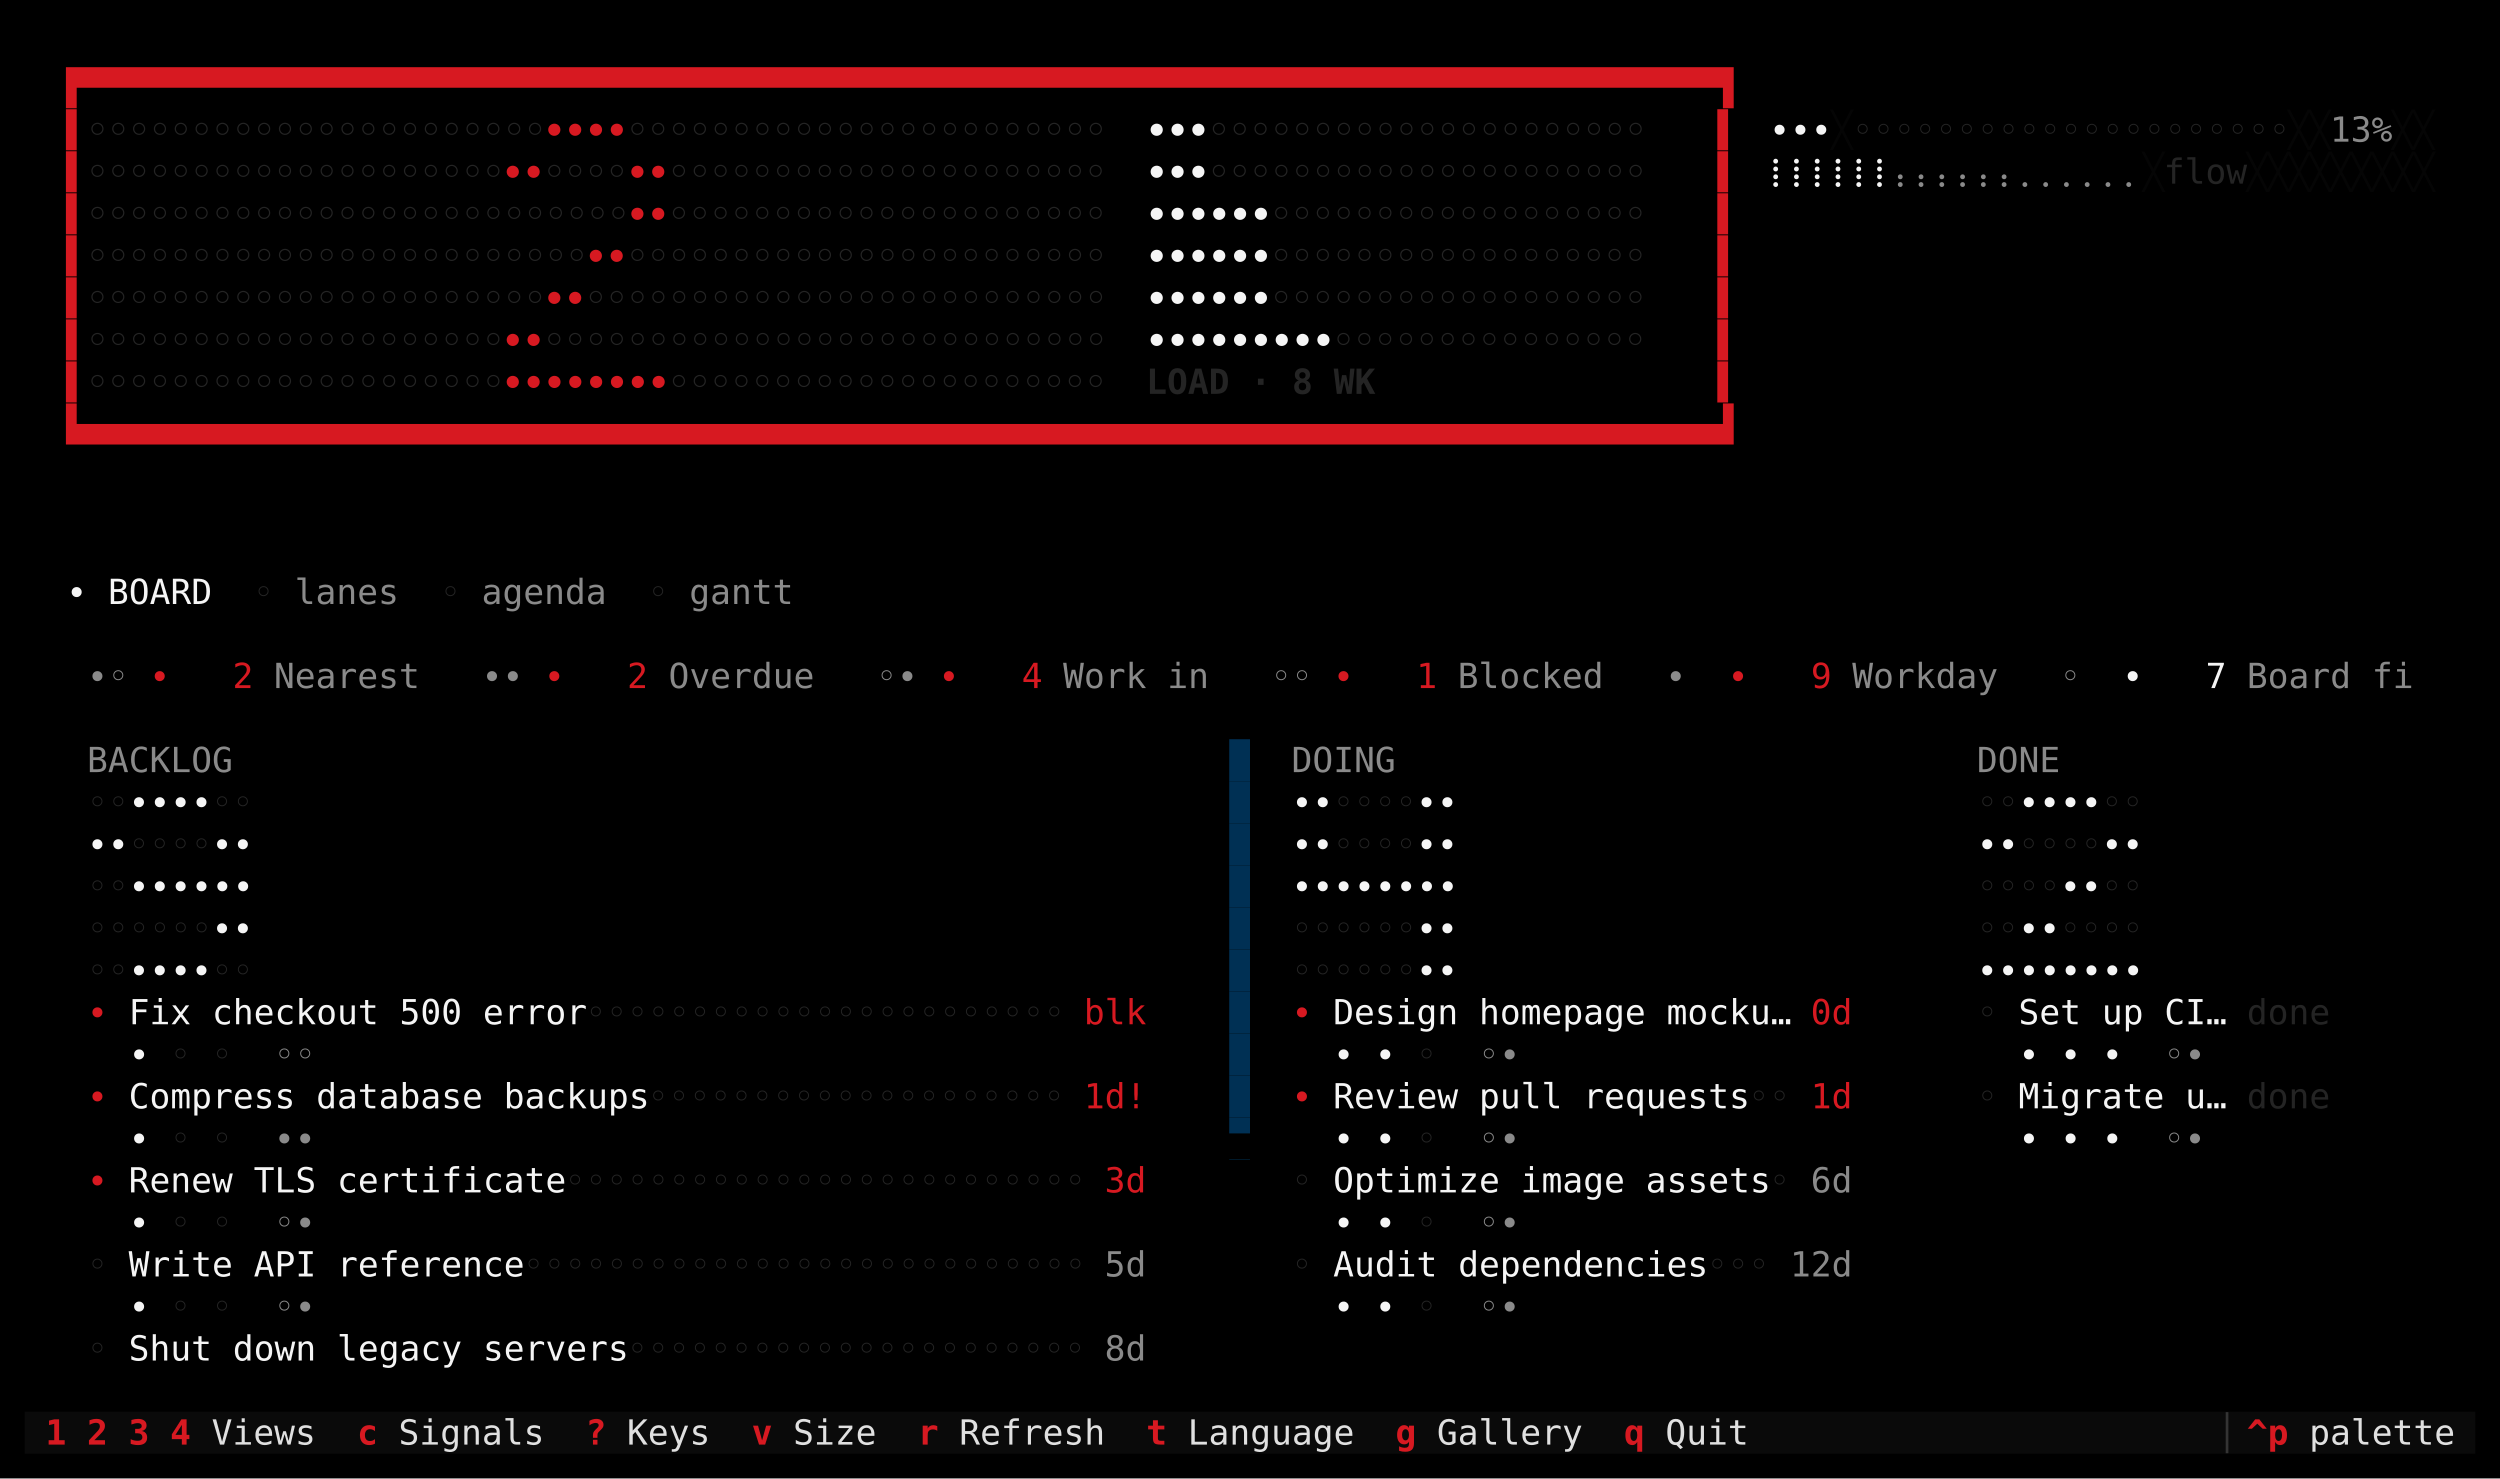
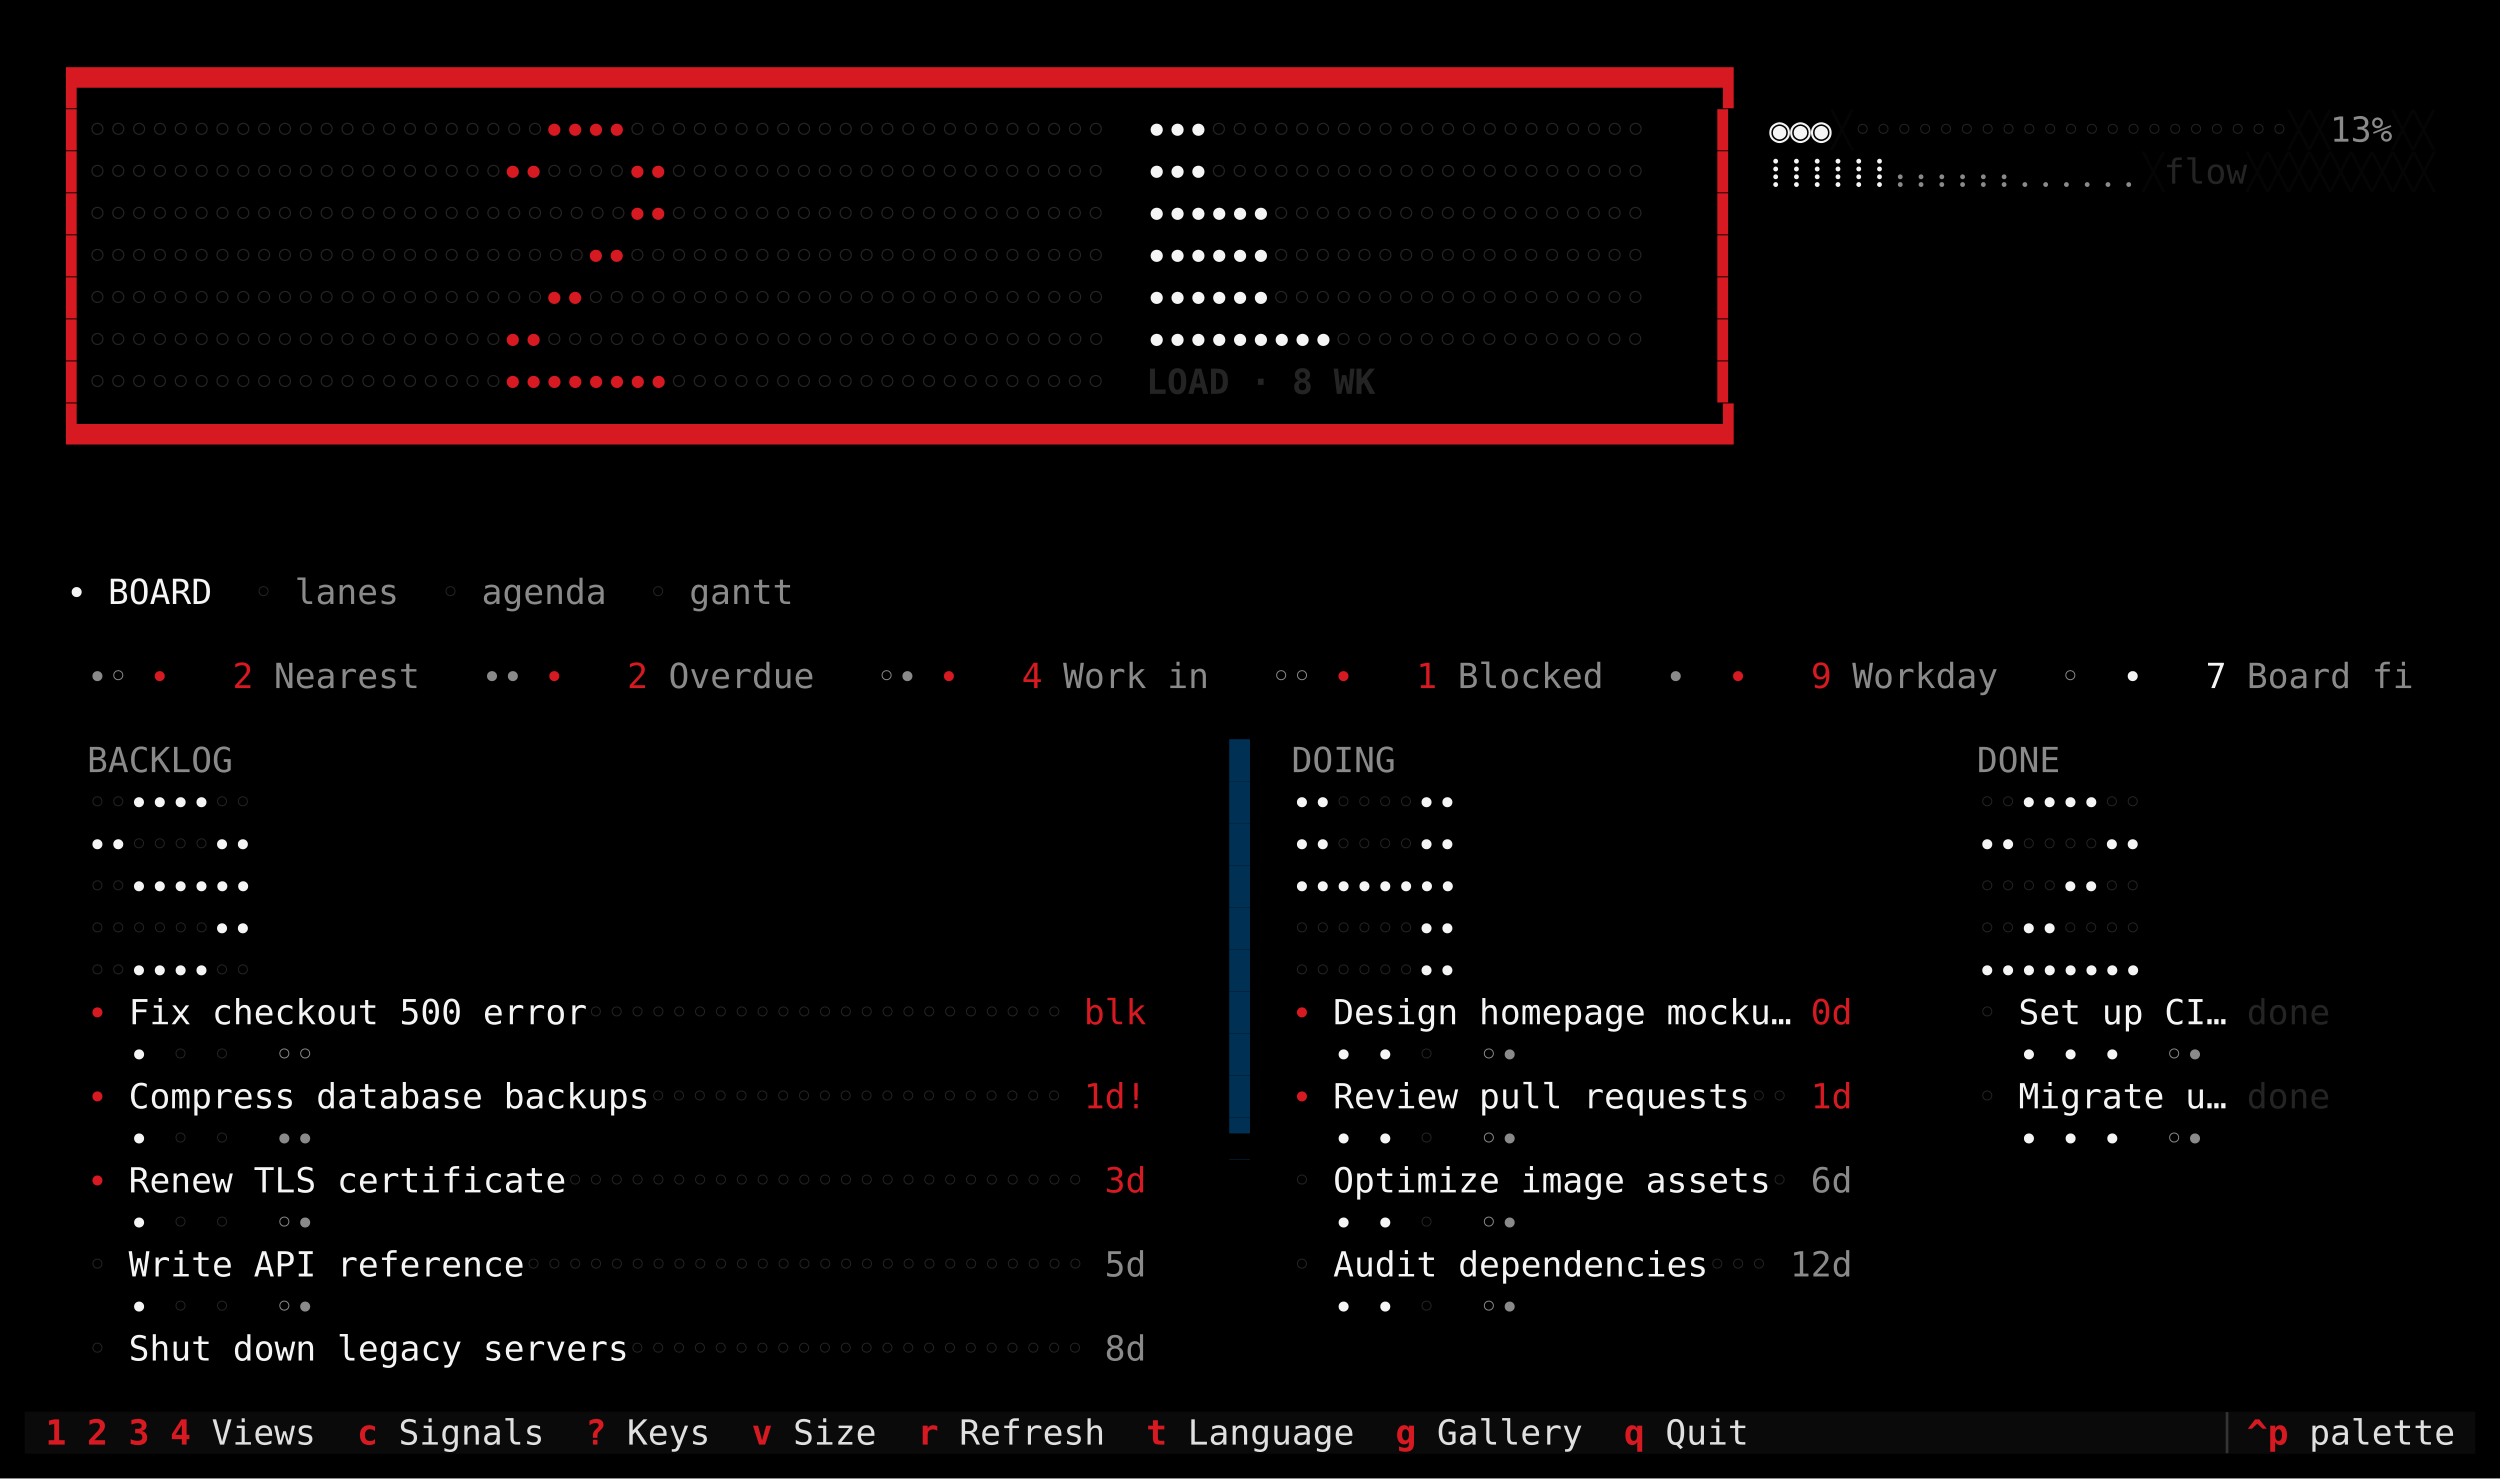
<svg xmlns="http://www.w3.org/2000/svg" viewBox="0 0 1011.2 598.0" role="img" aria-label="taskboard · naught · board">
  <rect width="1011.2" height="598.0" fill="#000000" />
  <g font-family="ui-monospace,SFMono-Regular,'DejaVu Sans Mono','Cascadia Mono',Menlo,Consolas,'Liberation Mono',monospace" font-size="14.0" xml:space="preserve" style="white-space:pre;font-variant-ligatures:none">
    <text x="26.8" y="40.3" fill="#d71921">▛▀▀▀▀▀▀▀▀▀▀▀▀▀▀▀▀▀▀▀▀▀▀▀▀▀▀▀▀▀▀▀▀▀▀▀▀▀▀▀▀▀▀▀▀▀▀▀▀▀▀▀▀▀▀▀▀▀▀▀▀▀▀▀▀▀▀▀▀▀▀▀▀▀▀▀▀▀▀▜</text>
    <text x="26.8" y="57.3" fill="#d71921">▌</text>
    <text x="35.2" y="57.3" fill="#242424" font-weight="bold">◦◦◦◦◦◦◦◦◦◦◦◦◦◦◦◦◦◦◦◦◦◦</text>
    <text x="220.0" y="57.3" fill="#d71921" font-weight="bold">∙∙∙∙</text>
    <text x="253.6" y="57.3" fill="#242424" font-weight="bold">◦◦◦◦◦◦◦◦◦◦◦◦◦◦◦◦◦◦◦◦◦◦◦</text>
    <text x="446.8" y="57.3" fill="#f5f5f5" font-weight="bold">  ∙∙∙</text>
    <text x="488.8" y="57.3" fill="#242424" font-weight="bold">◦◦◦◦◦◦◦◦◦◦◦◦◦◦◦◦◦◦◦◦◦</text>
    <text x="690.4" y="57.3" fill="#d71921">▐</text>
-     <text x="715.6" y="57.3" fill="#f5f5f5">∙∙∙</text>
+     <text x="715.6" y="57.3" fill="#f5f5f5">◉◉◉</text>
    <text x="740.8" y="57.3" fill="#050505">╳</text>
    <text x="749.2" y="57.3" fill="#242424">◦◦◦◦◦◦◦◦◦◦◦◦◦◦◦◦◦◦◦◦◦</text>
    <text x="925.6" y="57.3" fill="#050505">╳╳</text>
    <text x="942.4" y="57.3" fill="#8a8a8a">13%</text>
    <text x="967.6" y="57.3" fill="#050505">╳╳</text>
    <text x="26.8" y="74.3" fill="#d71921">▌</text>
    <text x="35.2" y="74.3" fill="#242424" font-weight="bold">◦◦◦◦◦◦◦◦◦◦◦◦◦◦◦◦◦◦◦◦</text>
    <text x="203.2" y="74.3" fill="#d71921" font-weight="bold">∙∙</text>
    <text x="220.0" y="74.3" fill="#242424" font-weight="bold">◦◦◦◦</text>
    <text x="253.6" y="74.3" fill="#d71921" font-weight="bold">∙∙</text>
    <text x="270.4" y="74.3" fill="#242424" font-weight="bold">◦◦◦◦◦◦◦◦◦◦◦◦◦◦◦◦◦◦◦◦◦</text>
    <text x="446.8" y="74.3" fill="#f5f5f5" font-weight="bold">  ∙∙∙</text>
    <text x="488.8" y="74.3" fill="#242424" font-weight="bold">◦◦◦◦◦◦◦◦◦◦◦◦◦◦◦◦◦◦◦◦◦</text>
    <text x="690.4" y="74.3" fill="#d71921">▐</text>
    <text x="715.6" y="74.3" fill="#f5f5f5">⡇⡇⡇⡇⡇⡇</text>
    <text x="766.0" y="74.3" fill="#8a8a8a">⡄⡄⡄⡄⡄⡄⡀⡀⡀⡀⡀⡀</text>
    <text x="866.8" y="74.3" fill="#050505">╳</text>
    <text x="875.2" y="74.3" fill="#242424">flow</text>
    <text x="908.8" y="74.3" fill="#050505">╳╳╳╳╳╳╳╳╳</text>
    <text x="26.8" y="91.3" fill="#d71921">▌</text>
    <text x="35.2" y="91.3" fill="#242424" font-weight="bold">◦◦◦◦◦◦◦◦◦◦◦◦◦◦◦◦◦◦◦◦◦◦◦◦◦◦</text>
    <text x="253.6" y="91.3" fill="#d71921" font-weight="bold">∙∙</text>
    <text x="270.4" y="91.3" fill="#242424" font-weight="bold">◦◦◦◦◦◦◦◦◦◦◦◦◦◦◦◦◦◦◦◦◦</text>
    <text x="446.8" y="91.3" fill="#f5f5f5" font-weight="bold">  ∙∙∙∙∙∙</text>
    <text x="514.0" y="91.3" fill="#242424" font-weight="bold">◦◦◦◦◦◦◦◦◦◦◦◦◦◦◦◦◦◦</text>
    <text x="690.4" y="91.3" fill="#d71921">▐</text>
    <text x="26.8" y="108.3" fill="#d71921">▌</text>
    <text x="35.2" y="108.3" fill="#242424" font-weight="bold">◦◦◦◦◦◦◦◦◦◦◦◦◦◦◦◦◦◦◦◦◦◦◦◦</text>
    <text x="236.8" y="108.3" fill="#d71921" font-weight="bold">∙∙</text>
    <text x="253.6" y="108.3" fill="#242424" font-weight="bold">◦◦◦◦◦◦◦◦◦◦◦◦◦◦◦◦◦◦◦◦◦◦◦</text>
    <text x="446.8" y="108.3" fill="#f5f5f5" font-weight="bold">  ∙∙∙∙∙∙</text>
    <text x="514.0" y="108.3" fill="#242424" font-weight="bold">◦◦◦◦◦◦◦◦◦◦◦◦◦◦◦◦◦◦</text>
    <text x="690.4" y="108.3" fill="#d71921">▐</text>
    <text x="26.8" y="125.3" fill="#d71921">▌</text>
    <text x="35.2" y="125.3" fill="#242424" font-weight="bold">◦◦◦◦◦◦◦◦◦◦◦◦◦◦◦◦◦◦◦◦◦◦</text>
    <text x="220.0" y="125.3" fill="#d71921" font-weight="bold">∙∙</text>
    <text x="236.8" y="125.3" fill="#242424" font-weight="bold">◦◦◦◦◦◦◦◦◦◦◦◦◦◦◦◦◦◦◦◦◦◦◦◦◦</text>
    <text x="446.8" y="125.3" fill="#f5f5f5" font-weight="bold">  ∙∙∙∙∙∙</text>
    <text x="514.0" y="125.3" fill="#242424" font-weight="bold">◦◦◦◦◦◦◦◦◦◦◦◦◦◦◦◦◦◦</text>
    <text x="690.4" y="125.3" fill="#d71921">▐</text>
    <text x="26.8" y="142.3" fill="#d71921">▌</text>
    <text x="35.2" y="142.3" fill="#242424" font-weight="bold">◦◦◦◦◦◦◦◦◦◦◦◦◦◦◦◦◦◦◦◦</text>
    <text x="203.2" y="142.3" fill="#d71921" font-weight="bold">∙∙</text>
    <text x="220.0" y="142.3" fill="#242424" font-weight="bold">◦◦◦◦◦◦◦◦◦◦◦◦◦◦◦◦◦◦◦◦◦◦◦◦◦◦◦</text>
    <text x="446.8" y="142.3" fill="#f5f5f5" font-weight="bold">  ∙∙∙∙∙∙∙∙∙</text>
    <text x="539.2" y="142.3" fill="#242424" font-weight="bold">◦◦◦◦◦◦◦◦◦◦◦◦◦◦◦</text>
    <text x="690.4" y="142.3" fill="#d71921">▐</text>
    <text x="26.8" y="159.3" fill="#d71921">▌</text>
    <text x="35.2" y="159.3" fill="#242424" font-weight="bold">◦◦◦◦◦◦◦◦◦◦◦◦◦◦◦◦◦◦◦◦</text>
    <text x="203.2" y="159.3" fill="#d71921" font-weight="bold">∙∙∙∙∙∙∙∙</text>
    <text x="270.4" y="159.3" fill="#242424" font-weight="bold">◦◦◦◦◦◦◦◦◦◦◦◦◦◦◦◦◦◦◦◦◦</text>
    <text x="463.6" y="159.3" fill="#242424" font-weight="bold">LOAD · 8 WK</text>
    <text x="690.4" y="159.3" fill="#d71921">▐</text>
    <text x="26.8" y="176.3" fill="#d71921">▙▄▄▄▄▄▄▄▄▄▄▄▄▄▄▄▄▄▄▄▄▄▄▄▄▄▄▄▄▄▄▄▄▄▄▄▄▄▄▄▄▄▄▄▄▄▄▄▄▄▄▄▄▄▄▄▄▄▄▄▄▄▄▄▄▄▄▄▄▄▄▄▄▄▄▄▄▄▄▟</text>
    <text x="26.8" y="244.3" fill="#f5f5f5">∙ BOARD  </text>
    <text x="102.4" y="244.3" fill="#242424">◦</text>
    <text x="119.2" y="244.3" fill="#8a8a8a">lanes</text>
    <text x="178.0" y="244.3" fill="#242424">◦</text>
    <text x="194.8" y="244.3" fill="#8a8a8a">agenda</text>
    <text x="262.0" y="244.3" fill="#242424">◦</text>
    <text x="278.8" y="244.3" fill="#8a8a8a">gantt</text>
    <text x="35.2" y="278.3" fill="#8a8a8a">∙◦</text>
    <text x="60.4" y="278.3" fill="#d71921">∙</text>
    <text x="77.2" y="278.3" fill="#d71921">  2</text>
    <text x="110.8" y="278.3" fill="#8a8a8a">Nearest </text>
    <text x="194.8" y="278.3" fill="#8a8a8a">∙∙</text>
    <text x="220.0" y="278.3" fill="#d71921">∙</text>
    <text x="236.8" y="278.3" fill="#d71921">  2</text>
    <text x="270.4" y="278.3" fill="#8a8a8a">Overdue </text>
    <text x="354.4" y="278.3" fill="#8a8a8a">◦∙</text>
    <text x="379.6" y="278.3" fill="#d71921">∙</text>
    <text x="396.4" y="278.3" fill="#d71921">  4</text>
    <text x="430.0" y="278.3" fill="#8a8a8a">Work in </text>
    <text x="514.0" y="278.3" fill="#8a8a8a">◦◦</text>
    <text x="539.2" y="278.3" fill="#d71921">∙</text>
    <text x="556.0" y="278.3" fill="#d71921">  1</text>
    <text x="589.6" y="278.3" fill="#8a8a8a">Blocked</text>
    <text x="673.6" y="278.3" fill="#8a8a8a">∙ </text>
    <text x="698.8" y="278.3" fill="#d71921">∙</text>
    <text x="715.6" y="278.3" fill="#d71921">  9</text>
    <text x="749.2" y="278.3" fill="#8a8a8a">Workday </text>
    <text x="833.2" y="278.3" fill="#8a8a8a">◦ </text>
    <text x="850.0" y="278.3" fill="#f5f5f5"> ∙   7 </text>
    <text x="908.8" y="278.3" fill="#8a8a8a">Board fi</text>
    <rect x="497.2" y="299.0" width="8.4" height="17.0" fill="#003054" />
    <text x="35.2" y="312.3" fill="#8a8a8a">BACKLOG</text>
    <text x="522.4" y="312.3" fill="#8a8a8a">DOING</text>
    <text x="799.6" y="312.3" fill="#8a8a8a">DONE</text>
    <rect x="497.2" y="316.0" width="8.4" height="17.0" fill="#003054" />
    <text x="35.2" y="329.3" fill="#242424">◦◦</text>
    <text x="52.0" y="329.3" fill="#f5f5f5">∙∙∙∙</text>
    <text x="85.6" y="329.3" fill="#242424">◦◦</text>
    <text x="522.4" y="329.3" fill="#f5f5f5">∙∙</text>
    <text x="539.2" y="329.3" fill="#242424">◦◦◦◦</text>
    <text x="572.8" y="329.3" fill="#f5f5f5">∙∙</text>
    <text x="799.6" y="329.3" fill="#242424">◦◦</text>
    <text x="816.4" y="329.3" fill="#f5f5f5">∙∙∙∙</text>
    <text x="850.0" y="329.3" fill="#242424">◦◦</text>
    <rect x="497.2" y="333.0" width="8.4" height="17.0" fill="#003054" />
    <text x="35.2" y="346.3" fill="#f5f5f5">∙∙</text>
    <text x="52.0" y="346.3" fill="#242424">◦◦◦◦</text>
    <text x="85.6" y="346.3" fill="#f5f5f5">∙∙</text>
    <text x="522.4" y="346.3" fill="#f5f5f5">∙∙</text>
    <text x="539.2" y="346.3" fill="#242424">◦◦◦◦</text>
    <text x="572.8" y="346.3" fill="#f5f5f5">∙∙</text>
    <text x="799.6" y="346.3" fill="#f5f5f5">∙∙</text>
    <text x="816.4" y="346.3" fill="#242424">◦◦◦◦</text>
    <text x="850.0" y="346.3" fill="#f5f5f5">∙∙</text>
    <rect x="497.2" y="350.0" width="8.4" height="17.0" fill="#003054" />
    <text x="35.2" y="363.3" fill="#242424">◦◦</text>
    <text x="52.0" y="363.3" fill="#f5f5f5">∙∙∙∙∙∙</text>
    <text x="522.4" y="363.3" fill="#f5f5f5">∙∙∙∙∙∙∙∙</text>
    <text x="799.6" y="363.3" fill="#242424">◦◦◦◦</text>
    <text x="833.2" y="363.3" fill="#f5f5f5">∙∙</text>
    <text x="850.0" y="363.3" fill="#242424">◦◦</text>
    <rect x="497.2" y="367.0" width="8.4" height="17.0" fill="#003054" />
    <text x="35.2" y="380.3" fill="#242424">◦◦◦◦◦◦</text>
    <text x="85.6" y="380.3" fill="#f5f5f5">∙∙</text>
    <text x="522.4" y="380.3" fill="#242424">◦◦◦◦◦◦</text>
    <text x="572.8" y="380.3" fill="#f5f5f5">∙∙</text>
    <text x="799.6" y="380.3" fill="#242424">◦◦</text>
    <text x="816.4" y="380.3" fill="#f5f5f5">∙∙</text>
    <text x="833.2" y="380.3" fill="#242424">◦◦◦◦</text>
    <rect x="497.2" y="384.0" width="8.4" height="17.0" fill="#003054" />
    <text x="35.2" y="397.3" fill="#242424">◦◦</text>
    <text x="52.0" y="397.3" fill="#f5f5f5">∙∙∙∙</text>
    <text x="85.6" y="397.3" fill="#242424">◦◦</text>
    <text x="522.4" y="397.3" fill="#242424">◦◦◦◦◦◦</text>
    <text x="572.8" y="397.3" fill="#f5f5f5">∙∙</text>
    <text x="799.6" y="397.3" fill="#f5f5f5">∙∙∙∙∙∙∙∙</text>
    <rect x="497.2" y="401.0" width="8.4" height="17.0" fill="#003054" />
    <text x="35.2" y="414.3" fill="#d71921">∙</text>
    <text x="43.6" y="414.3" fill="#f5f5f5"> Fix checkout 500 error</text>
    <text x="236.8" y="414.3" fill="#242424">◦◦◦◦◦◦◦◦◦◦◦◦◦◦◦◦◦◦◦◦◦◦◦</text>
    <text x="438.4" y="414.3" fill="#d71921">blk</text>
    <text x="522.4" y="414.3" fill="#d71921">∙</text>
    <text x="530.8" y="414.3" fill="#f5f5f5"> Design homepage mocku… </text>
    <text x="732.4" y="414.3" fill="#d71921">0d</text>
    <text x="799.6" y="414.3" fill="#242424">◦</text>
    <text x="808.0" y="414.3" fill="#f5f5f5"> Set up CI… </text>
    <text x="908.8" y="414.3" fill="#242424">done</text>
    <rect x="497.2" y="418.0" width="8.4" height="17.0" fill="#003054" />
    <text x="35.2" y="431.3" fill="#f5f5f5">  ∙ </text>
    <text x="68.8" y="431.3" fill="#242424">◦</text>
    <text x="85.6" y="431.3" fill="#242424">◦</text>
    <text x="110.8" y="431.3" fill="#8a8a8a">◦◦</text>
    <text x="522.4" y="431.3" fill="#f5f5f5">  ∙ ∙ </text>
    <text x="572.8" y="431.3" fill="#242424">◦</text>
    <text x="598.0" y="431.3" fill="#8a8a8a">◦∙</text>
    <text x="799.6" y="431.3" fill="#f5f5f5">  ∙ ∙ ∙  </text>
    <text x="875.2" y="431.3" fill="#8a8a8a">◦∙</text>
    <rect x="497.2" y="435.0" width="8.4" height="17.0" fill="#003054" />
    <text x="35.2" y="448.3" fill="#d71921">∙</text>
    <text x="43.6" y="448.3" fill="#f5f5f5"> Compress database backups</text>
    <text x="262.0" y="448.3" fill="#242424">◦◦◦◦◦◦◦◦◦◦◦◦◦◦◦◦◦◦◦◦</text>
    <text x="438.4" y="448.3" fill="#d71921">1d!</text>
    <text x="522.4" y="448.3" fill="#d71921">∙</text>
    <text x="530.8" y="448.3" fill="#f5f5f5"> Review pull requests</text>
    <text x="707.2" y="448.3" fill="#242424">◦◦</text>
    <text x="732.4" y="448.3" fill="#d71921">1d</text>
    <text x="799.6" y="448.3" fill="#242424">◦</text>
    <text x="808.0" y="448.3" fill="#f5f5f5"> Migrate u… </text>
    <text x="908.8" y="448.3" fill="#242424">done</text>
    <rect x="497.2" y="452.0" width="8.4" height="17.0" fill="#003054" />
    <text x="35.2" y="465.3" fill="#f5f5f5">  ∙ </text>
    <text x="68.8" y="465.3" fill="#242424">◦</text>
    <text x="85.6" y="465.3" fill="#242424">◦</text>
    <text x="110.8" y="465.3" fill="#8a8a8a">∙∙</text>
    <text x="497.2" y="465.3" fill="#000000">▅</text>
    <text x="522.4" y="465.3" fill="#f5f5f5">  ∙ ∙ </text>
    <text x="572.8" y="465.3" fill="#242424">◦</text>
    <text x="598.0" y="465.3" fill="#8a8a8a">◦∙</text>
    <text x="799.6" y="465.3" fill="#f5f5f5">  ∙ ∙ ∙  </text>
    <text x="875.2" y="465.3" fill="#8a8a8a">◦∙</text>
    <text x="35.2" y="482.3" fill="#d71921">∙</text>
    <text x="43.6" y="482.3" fill="#f5f5f5"> Renew TLS certificate</text>
    <text x="228.4" y="482.3" fill="#242424">◦◦◦◦◦◦◦◦◦◦◦◦◦◦◦◦◦◦◦◦◦◦◦◦◦</text>
    <text x="446.8" y="482.3" fill="#d71921">3d</text>
    <text x="522.4" y="482.3" fill="#242424">◦</text>
    <text x="530.8" y="482.3" fill="#f5f5f5"> Optimize image assets</text>
    <text x="715.6" y="482.3" fill="#242424">◦</text>
    <text x="732.4" y="482.3" fill="#8a8a8a">6d</text>
    <text x="35.2" y="499.3" fill="#f5f5f5">  ∙ </text>
    <text x="68.8" y="499.3" fill="#242424">◦</text>
    <text x="85.6" y="499.3" fill="#242424">◦</text>
    <text x="110.8" y="499.3" fill="#8a8a8a">◦∙</text>
    <text x="522.4" y="499.3" fill="#f5f5f5">  ∙ ∙ </text>
    <text x="572.8" y="499.3" fill="#242424">◦</text>
    <text x="598.0" y="499.3" fill="#8a8a8a">◦∙</text>
    <text x="35.2" y="516.3" fill="#242424">◦</text>
    <text x="43.6" y="516.3" fill="#f5f5f5"> Write API reference</text>
    <text x="211.6" y="516.3" fill="#242424">◦◦◦◦◦◦◦◦◦◦◦◦◦◦◦◦◦◦◦◦◦◦◦◦◦◦◦</text>
    <text x="446.8" y="516.3" fill="#8a8a8a">5d</text>
    <text x="522.4" y="516.3" fill="#242424">◦</text>
    <text x="530.8" y="516.3" fill="#f5f5f5"> Audit dependencies</text>
    <text x="690.4" y="516.3" fill="#242424">◦◦◦</text>
    <text x="724.0" y="516.3" fill="#8a8a8a">12d</text>
    <text x="35.2" y="533.3" fill="#f5f5f5">  ∙ </text>
    <text x="68.8" y="533.3" fill="#242424">◦</text>
    <text x="85.6" y="533.3" fill="#242424">◦</text>
    <text x="110.8" y="533.3" fill="#8a8a8a">◦∙</text>
    <text x="522.4" y="533.3" fill="#f5f5f5">  ∙ ∙ </text>
    <text x="572.8" y="533.3" fill="#242424">◦</text>
    <text x="598.0" y="533.3" fill="#8a8a8a">◦∙</text>
    <text x="35.2" y="550.3" fill="#242424">◦</text>
    <text x="43.6" y="550.3" fill="#f5f5f5"> Shut down legacy servers</text>
    <text x="253.6" y="550.3" fill="#242424">◦◦◦◦◦◦◦◦◦◦◦◦◦◦◦◦◦◦◦◦◦◦</text>
    <text x="446.8" y="550.3" fill="#8a8a8a">8d</text>
    <rect x="10.0" y="571.0" width="991.2" height="17.0" fill="#0a0a0a" />
    <text x="18.4" y="584.3" fill="#d71921" font-weight="bold">1</text>
    <text x="35.2" y="584.3" fill="#d71921" font-weight="bold">2</text>
    <text x="52.0" y="584.3" fill="#d71921" font-weight="bold">3</text>
    <text x="68.8" y="584.3" fill="#d71921" font-weight="bold">4</text>
    <text x="85.6" y="584.3" fill="#e0e0e0">Views</text>
    <text x="136.0" y="584.3" fill="#d71921" font-weight="bold"> c </text>
    <text x="161.2" y="584.3" fill="#e0e0e0">Signals </text>
    <text x="228.4" y="584.3" fill="#d71921" font-weight="bold"> ? </text>
    <text x="253.6" y="584.3" fill="#e0e0e0">Keys </text>
    <text x="295.6" y="584.3" fill="#d71921" font-weight="bold"> v </text>
    <text x="320.8" y="584.3" fill="#e0e0e0">Size </text>
    <text x="362.8" y="584.3" fill="#d71921" font-weight="bold"> r </text>
    <text x="388.0" y="584.3" fill="#e0e0e0">Refresh </text>
    <text x="455.2" y="584.3" fill="#d71921" font-weight="bold"> t </text>
    <text x="480.4" y="584.3" fill="#e0e0e0">Language </text>
    <text x="556.0" y="584.3" fill="#d71921" font-weight="bold"> g </text>
    <text x="581.2" y="584.3" fill="#e0e0e0">Gallery </text>
    <text x="648.4" y="584.3" fill="#d71921" font-weight="bold"> q </text>
    <text x="673.6" y="584.3" fill="#e0e0e0">Quit </text>
    <text x="900.4" y="584.3" fill="#343434">▏</text>
    <text x="908.8" y="584.3" fill="#d71921" font-weight="bold">^p</text>
    <text x="925.6" y="584.3" fill="#e0e0e0"> palette</text>
  </g>
</svg>
